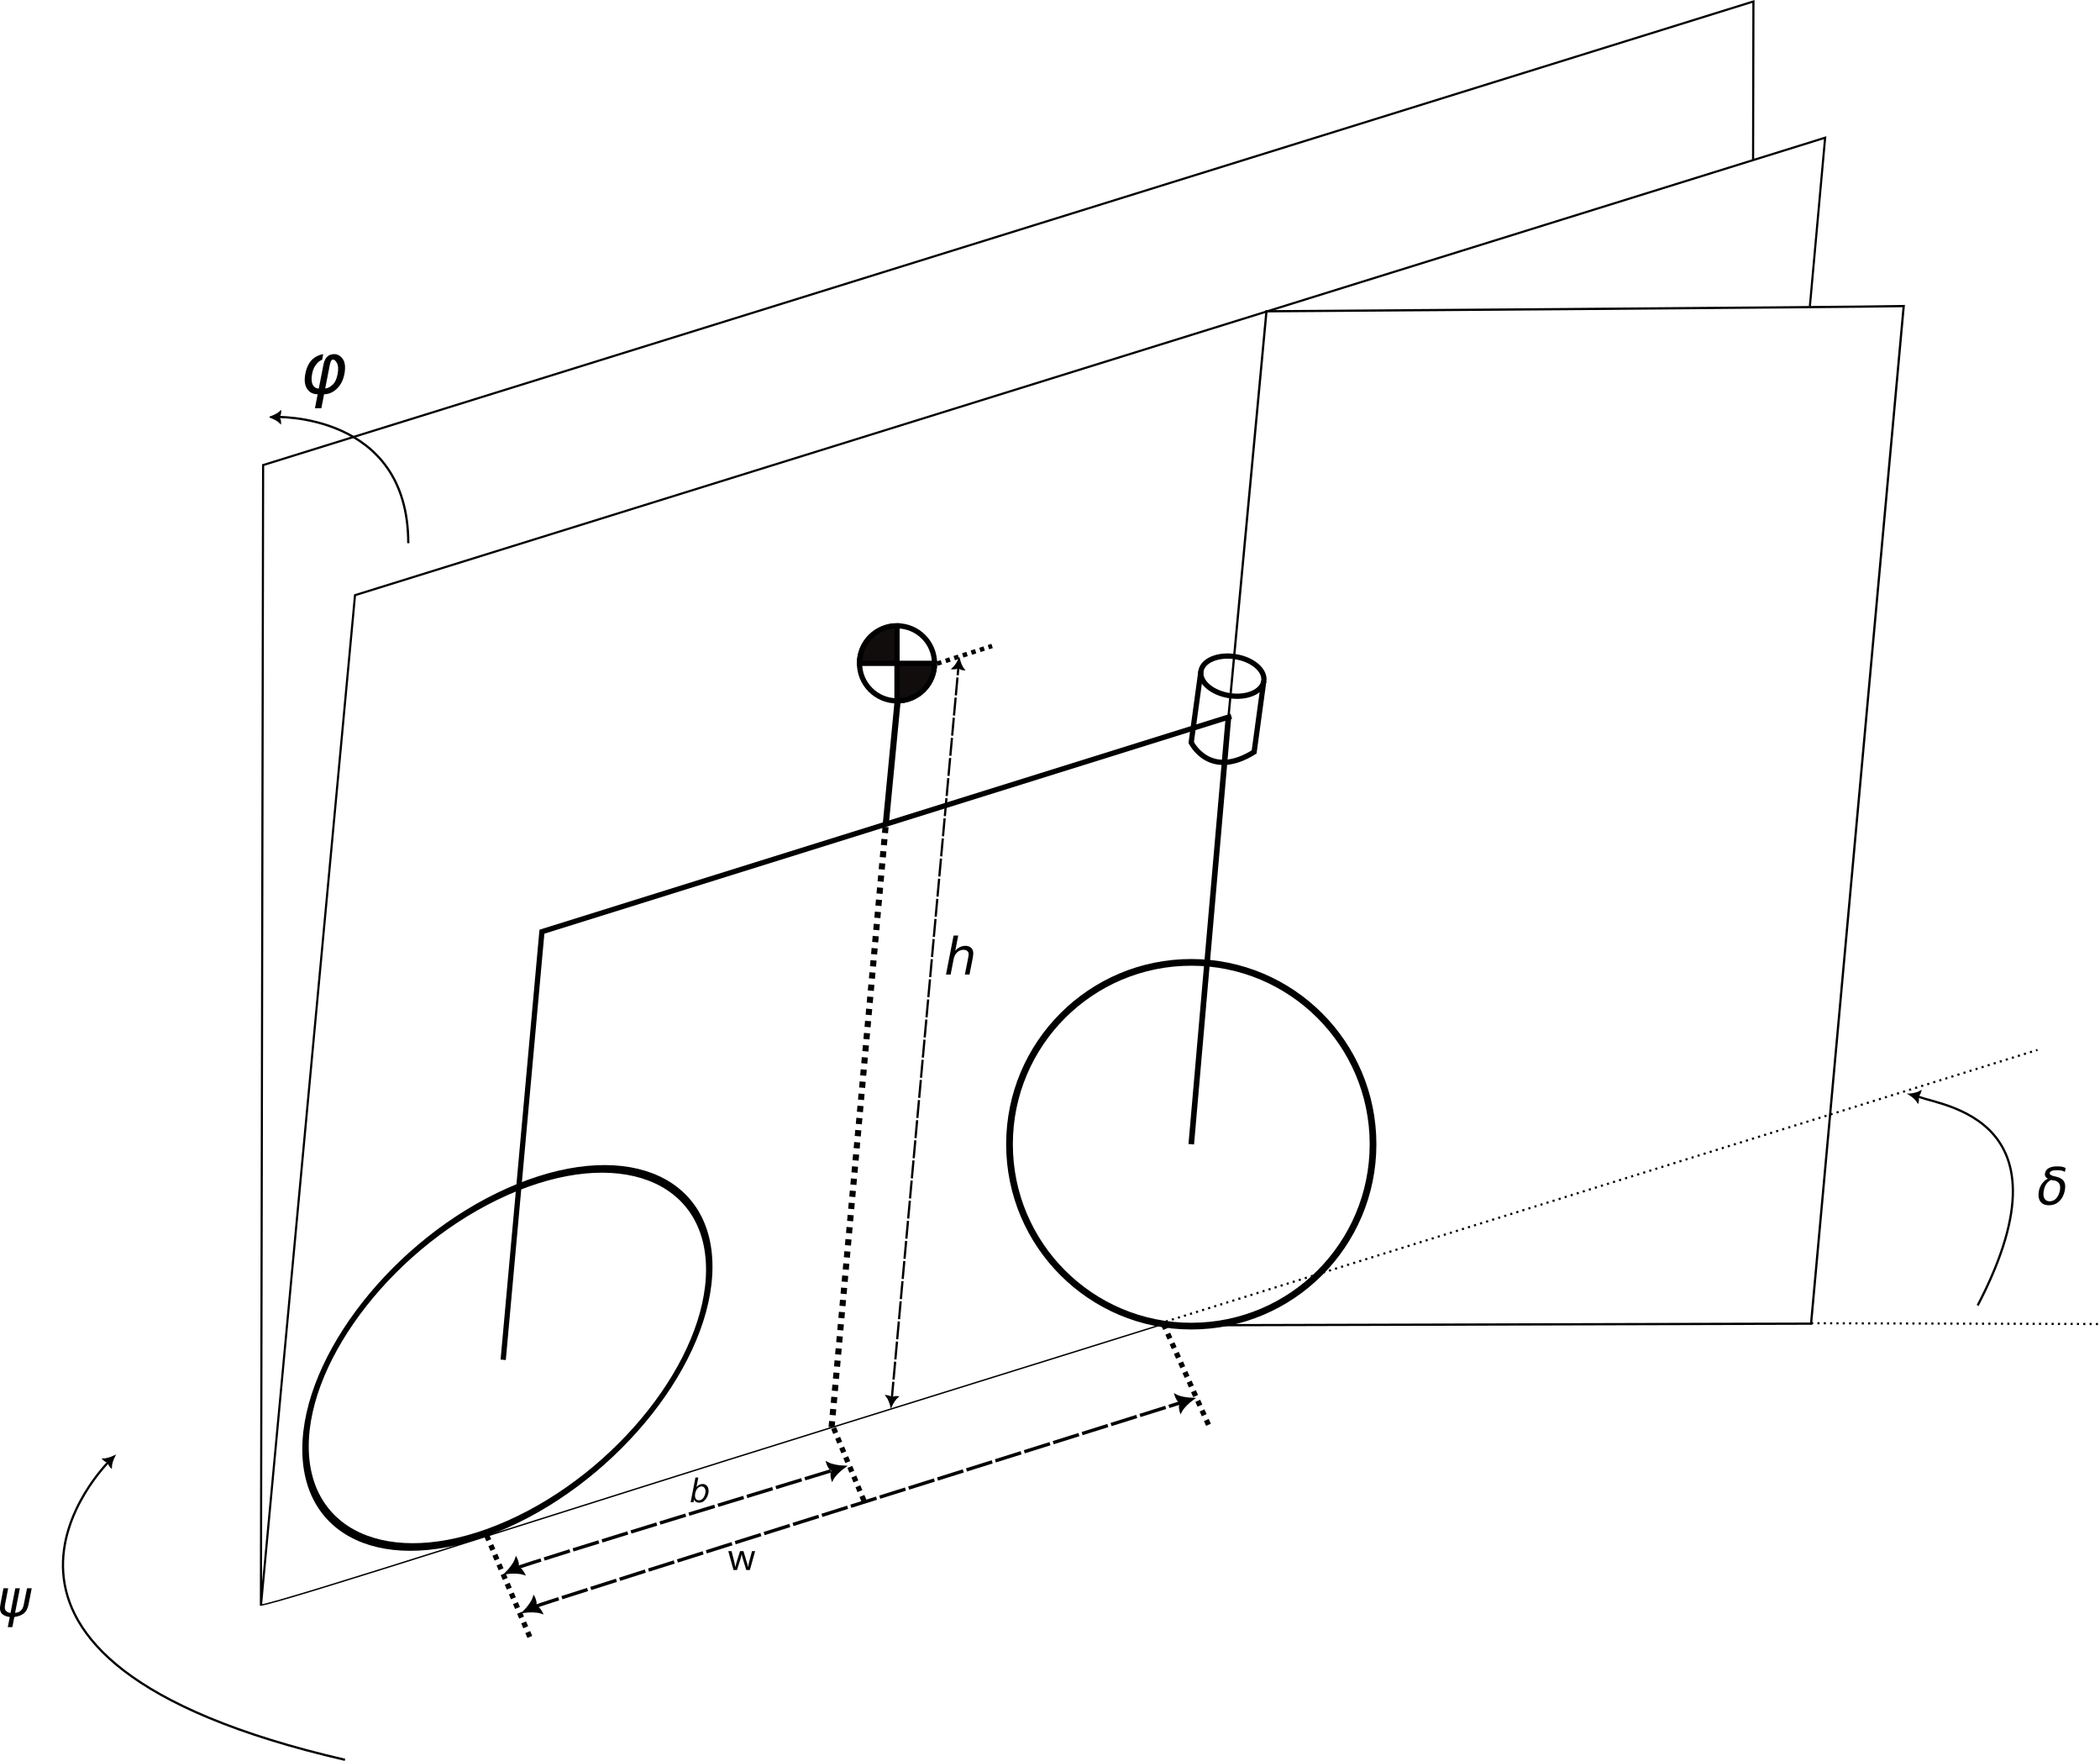
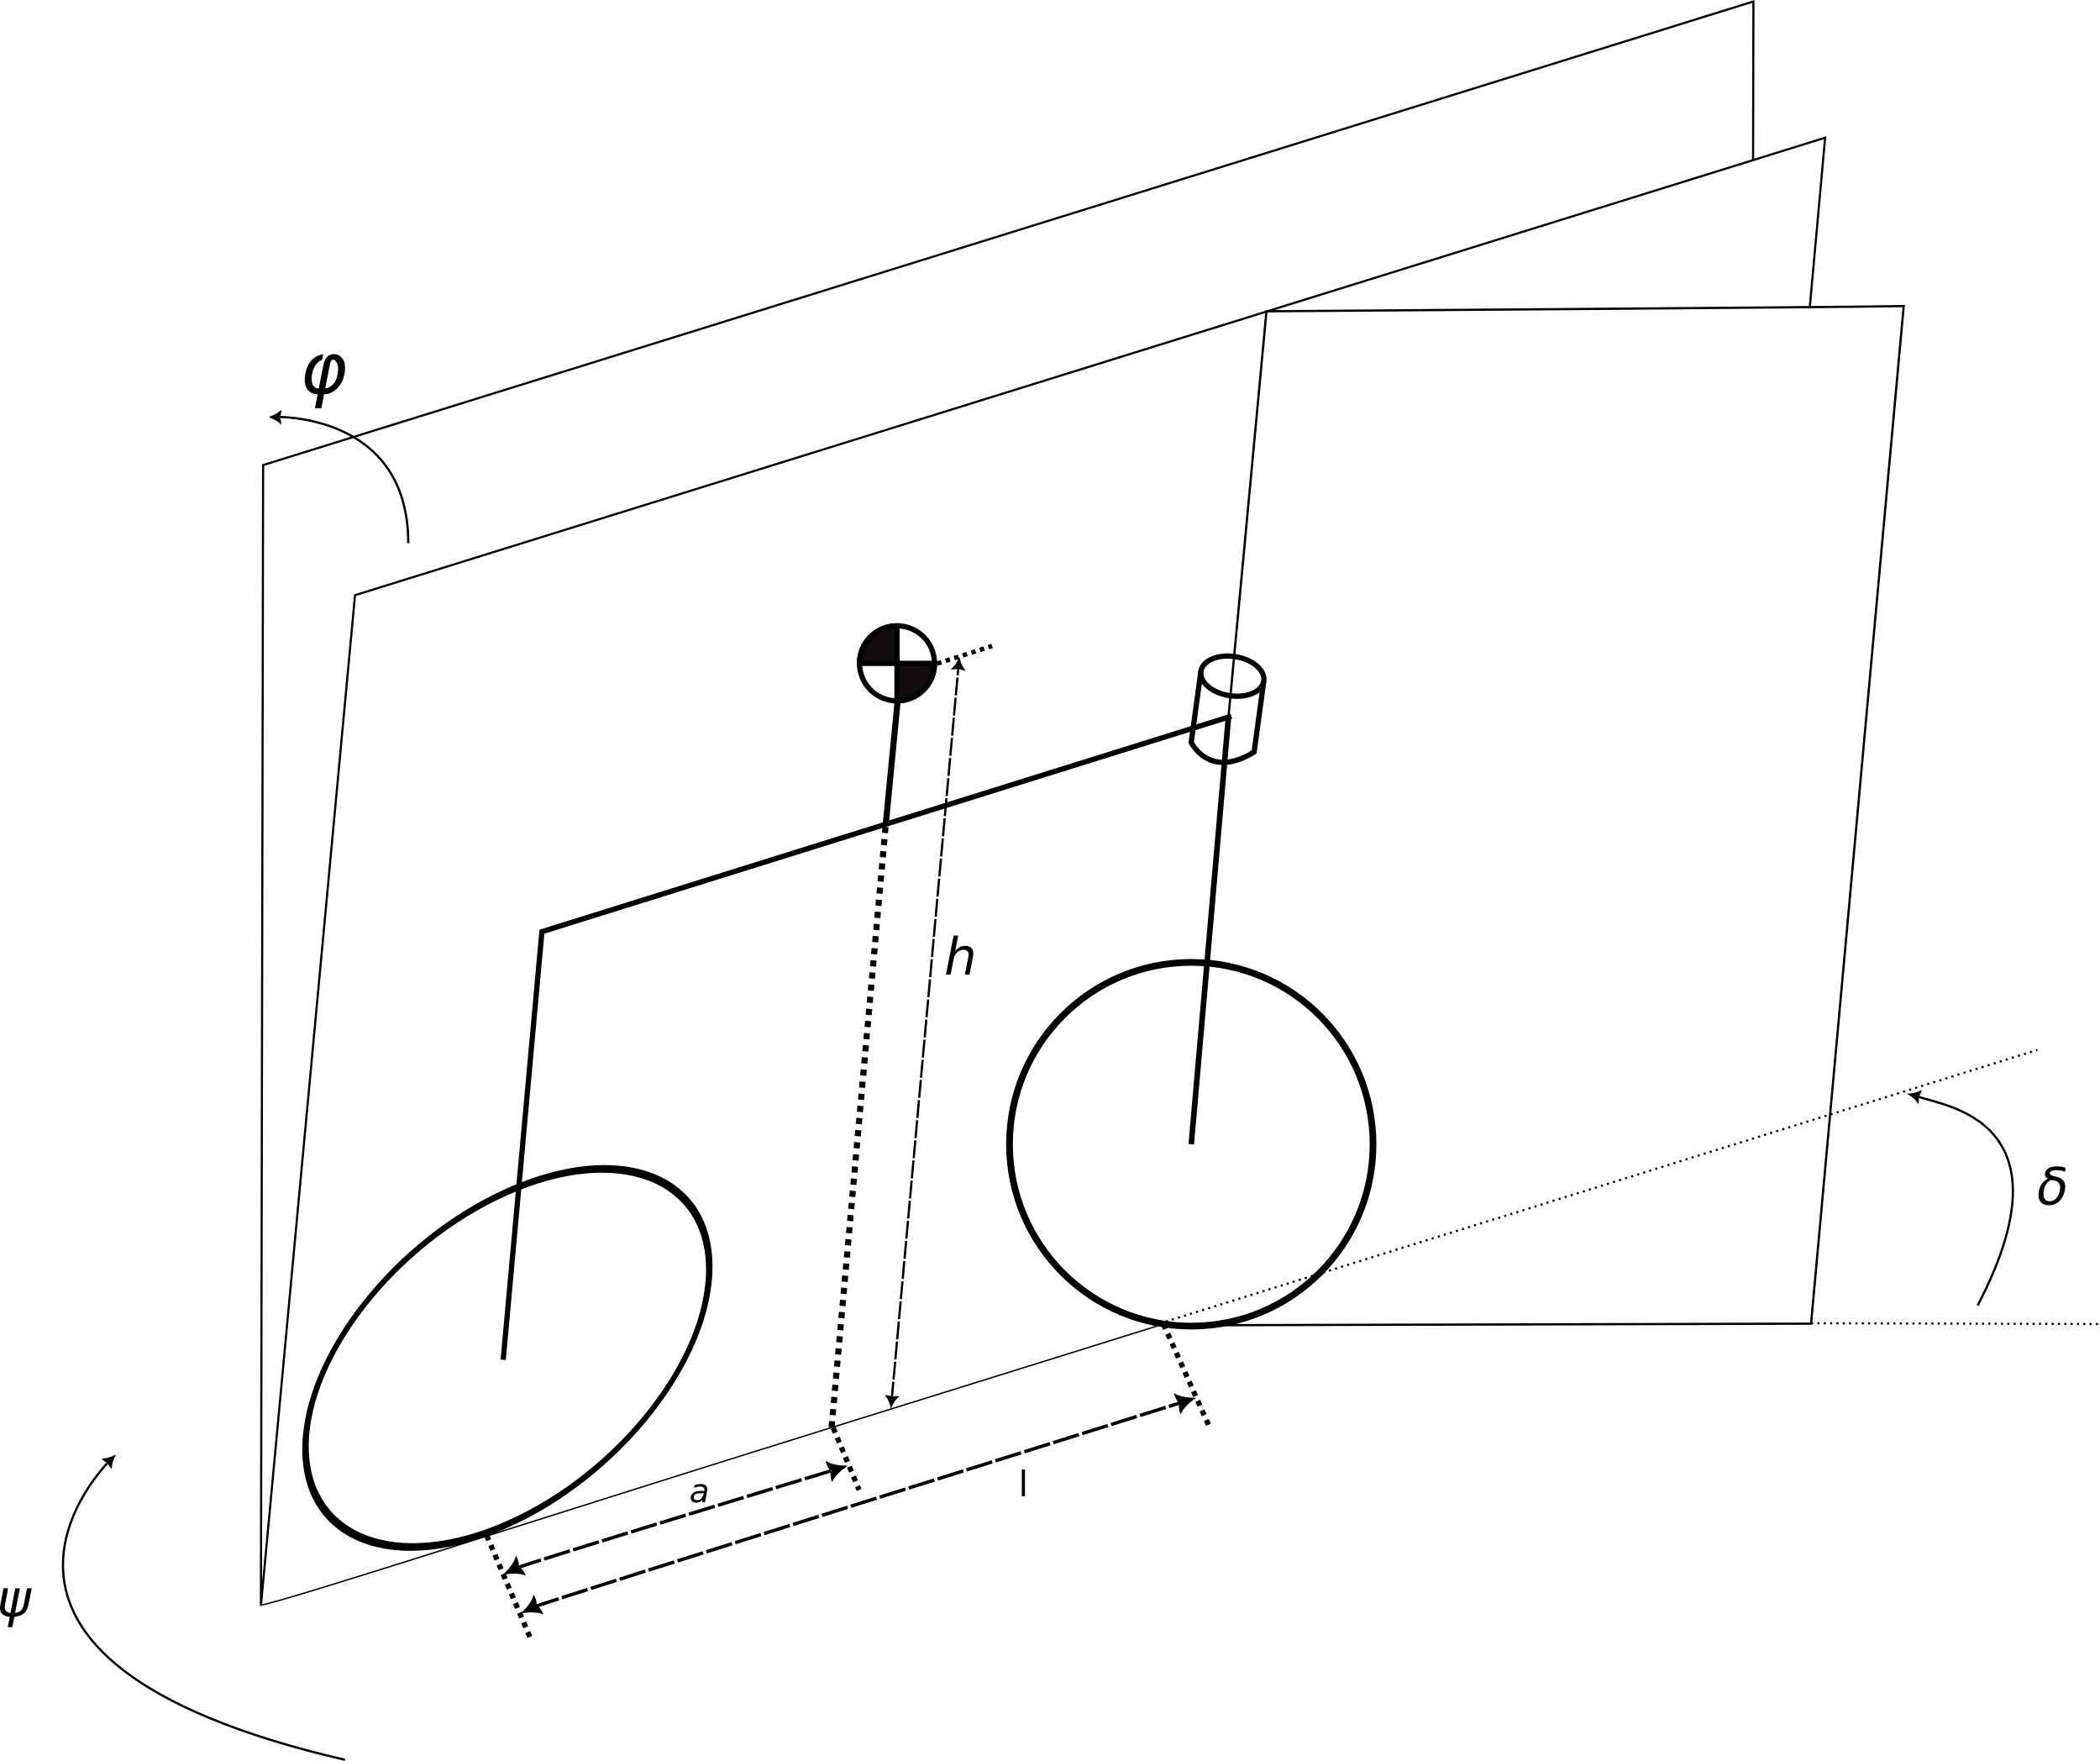
<svg xmlns="http://www.w3.org/2000/svg" version="1.1" id="svg1" width="354.667" height="297.333" viewBox="0 0 354.667 297.333">
  <defs id="defs1" />
  <g id="g1">
    <path id="path1" d="m 98.361,200.565 c 0,11.633 -12.535,21.063 -27.996,21.062 -15.46,-0.001 -27.995,-9.43 -27.995,-21.063 0,-11.633 12.535,-21.063 27.995,-21.062 15.461,-0.003 27.996,9.43 27.996,21.063 z" style="fill:none;stroke:#000000;stroke-width:0.893;stroke-linecap:butt;stroke-linejoin:miter;stroke-miterlimit:4;stroke-dasharray:none;stroke-opacity:1" transform="matrix(1.217824,-0.5417773,0,1.333333,0,0)" />
    <path id="path2" d="m 63.763,172.207 4.92,-54.363" style="fill:none;stroke:#000000;stroke-width:0.665;stroke-linecap:butt;stroke-linejoin:miter;stroke-miterlimit:4;stroke-dasharray:none;stroke-opacity:1" transform="scale(1.332813,1.333333)" />
    <path id="path3" d="M 150.953,144.906 C 151,144.332 155.674,90.73 155.674,90.73" style="fill:none;stroke:#000000;stroke-width:0.708;stroke-linecap:butt;stroke-linejoin:miter;stroke-miterlimit:4;stroke-dasharray:none;stroke-opacity:1" transform="scale(1.332813,1.333333)" />
    <path id="path4" d="m 105.377,180.75 6.866,-76.375" style="fill:none;stroke:#000000;stroke-width:0.771;stroke-linecap:butt;stroke-linejoin:miter;stroke-miterlimit:4;stroke-dasharray:0.771, 0.771;stroke-dashoffset:0;stroke-opacity:1" transform="scale(1.332813,1.333333)" />
    <path id="path5" d="m 112.243,104.375 1.516,-15.762" style="fill:none;stroke:#000000;stroke-width:0.771;stroke-linecap:butt;stroke-linejoin:miter;stroke-miterlimit:4;stroke-dasharray:none;stroke-opacity:1" transform="scale(1.332813,1.333333)" />
    <path id="path6" d="M 68.464,118.055 156.026,90.699" style="fill:none;stroke:#000000;stroke-width:0.665;stroke-linecap:butt;stroke-linejoin:miter;stroke-miterlimit:4;stroke-dasharray:none;stroke-opacity:1" transform="scale(1.332813,1.333333)" />
    <path id="path7" d="m 33.072,203.262 c 2.262,-0.207 39.417,-12.262 71.391,-22.196 23.642,-7.347 42.661,-13.296 42.661,-13.296" style="fill:none;stroke:#000000;stroke-width:0.176;stroke-linecap:butt;stroke-linejoin:miter;stroke-miterlimit:4;stroke-dasharray:none;stroke-opacity:1" transform="scale(1.332813,1.333333)" />
-     <path id="path8" d="m 105.635,180.859 3.947,9.446" style="fill:none;stroke:#000000;stroke-width:0.665;stroke-linecap:butt;stroke-linejoin:miter;stroke-miterlimit:4;stroke-dasharray:0.665, 0.665;stroke-dashoffset:0;stroke-opacity:1" transform="scale(1.332813,1.333333)" />
+     <path id="path8" d="m 140.726,241.118 4.369,10.459" style="fill:none;stroke:#000000;stroke-width:0.887;stroke-linecap:butt;stroke-linejoin:miter;stroke-miterlimit:4;stroke-dasharray:0.887,0.887;stroke-dashoffset:0;stroke-opacity:1" />
    <path id="path9" d="m 61.673,194.449 5.615,13.211" style="fill:none;stroke:#000000;stroke-width:0.665;stroke-linecap:butt;stroke-linejoin:miter;stroke-miterlimit:4;stroke-dasharray:0.665, 0.665;stroke-dashoffset:0;stroke-opacity:1" transform="scale(1.332813,1.333333)" />
    <path id="path10" d="m 147.433,167.688 5.857,13.097" style="fill:none;stroke:#000000;stroke-width:0.665;stroke-linecap:butt;stroke-linejoin:miter;stroke-miterlimit:4;stroke-dasharray:0.665, 0.665;stroke-dashoffset:0;stroke-opacity:1" transform="scale(1.332813,1.333333)" />
    <path id="path11" d="m 67.558,203.543 c 1.152,-0.574 82.356,-26 82.356,-26" style="fill:none;stroke:#000000;stroke-width:0.427;stroke-linecap:butt;stroke-linejoin:miter;stroke-miterlimit:4;stroke-dasharray:3.413, 0.427;stroke-dashoffset:0;stroke-opacity:1" transform="scale(1.332813,1.333333)" />
    <path id="path12" d="m 28.516,-189.855 c -0.572,0.19 -1.337,0.57 -1.718,0.949 0,0 0.001,-0.761 0.383,-0.953 -0.382,-0.19 -0.383,-0.953 -0.383,-0.953 0.383,0.383 1.145,0.764 1.718,0.957 z" style="fill:#000000;fill-opacity:1;fill-rule:evenodd;stroke:#000000;stroke-width:0.254;stroke-linecap:butt;stroke-linejoin:miter;stroke-miterlimit:4;stroke-dasharray:none;stroke-opacity:1" transform="matrix(-1.332813,0.6666693,-0.6664093,-1.333333,0,0)" />
    <path id="path13" d="m 87.126,204.44 c -0.611,0.203 -1.425,0.608 -1.834,1.015 0,0 0,-0.812 0.408,-1.016 -0.405,-0.205 -0.408,-1.019 -0.408,-1.019 0.407,0.409 1.222,0.816 1.834,1.02 z" style="fill:#000000;fill-opacity:1;fill-rule:evenodd;stroke:#000000;stroke-width:0.271;stroke-linecap:butt;stroke-linejoin:miter;stroke-miterlimit:4;stroke-dasharray:none;stroke-opacity:1" transform="matrix(1.332813,-0.4174747,0.4173107,1.333333,0,0)" />
    <path id="path14" d="m 65.311,198.633 c 1.152,-0.578 40.457,-12.508 40.457,-12.508" style="fill:none;stroke:#000000;stroke-width:0.427;stroke-linecap:butt;stroke-linejoin:miter;stroke-miterlimit:4;stroke-dasharray:3.413, 0.427;stroke-dashoffset:0;stroke-opacity:1" transform="scale(1.332813,1.333333)" />
    <path id="path15" d="m 28.349,-185.029 c -0.572,0.191 -1.337,0.57 -1.719,0.953 0,0 0.001,-0.761 0.382,-0.953 -0.381,-0.191 -0.383,-0.953 -0.383,-0.953 0.385,0.38 1.148,0.761 1.72,0.953 z" style="fill:#000000;fill-opacity:1;fill-rule:evenodd;stroke:#000000;stroke-width:0.254;stroke-linecap:butt;stroke-linejoin:miter;stroke-miterlimit:4;stroke-dasharray:none;stroke-opacity:1" transform="matrix(-1.332813,0.6666667,-0.6664067,-1.333333,0,0)" />
    <path id="path16" d="m 46.345,199.82 c -0.614,0.204 -1.429,0.613 -1.838,1.02 0,0 0.001,-0.816 0.407,-1.021 -0.407,-0.202 -0.406,-1.018 -0.406,-1.018 0.409,0.406 1.222,0.817 1.837,1.019 z" style="fill:#000000;fill-opacity:1;fill-rule:evenodd;stroke:#000000;stroke-width:0.272;stroke-linecap:butt;stroke-linejoin:miter;stroke-miterlimit:4;stroke-dasharray:none;stroke-opacity:1" transform="matrix(1.332813,-0.4046747,0.404516,1.333333,0,0)" />
    <path id="path17" d="m 169.513,59.593 c 0,1.363 -1.784,2.468 -3.981,2.466 -2.199,0.002 -3.983,-1.104 -3.982,-2.464 0,-1.363 1.78,-2.467 3.981,-2.466 2.2,0.002 3.984,1.104 3.982,2.464 z" style="fill:none;stroke:#000000;stroke-width:0.657;stroke-linecap:butt;stroke-linejoin:miter;stroke-miterlimit:4;stroke-dasharray:none;stroke-opacity:1" transform="matrix(1.332813,0.2097067,-0.2096253,1.333333,0,0)" />
    <path id="path18" d="m 169.513,59.593 0.189,9.103" style="fill:none;stroke:#000000;stroke-width:0.657;stroke-linecap:butt;stroke-linejoin:miter;stroke-miterlimit:4;stroke-dasharray:none;stroke-opacity:1" transform="matrix(1.332813,0.2097067,-0.2096253,1.333333,0,0)" />
    <path id="path19" d="m 161.549,59.588 0.186,9.111" style="fill:none;stroke:#000000;stroke-width:0.657;stroke-linecap:butt;stroke-linejoin:miter;stroke-miterlimit:4;stroke-dasharray:none;stroke-opacity:1" transform="matrix(1.332813,0.2097067,-0.2096253,1.333333,0,0)" />
    <path id="path20" d="m 161.68,68.52 c 0,0 3.019,4.467 8.138,-0.084" style="fill:none;stroke:#000000;stroke-width:0.657;stroke-linecap:butt;stroke-linejoin:miter;stroke-miterlimit:4;stroke-dasharray:none;stroke-opacity:1" transform="matrix(1.332813,0.2097067,-0.2096253,1.333333,0,0)" />
    <path id="path21" d="m 118.417,84.008 c 0,2.621 -2.125,4.75 -4.752,4.75 -2.622,0 -4.751,-2.129 -4.751,-4.75 0,-2.625 2.129,-4.754 4.751,-4.754 2.627,0 4.752,2.129 4.752,4.754 z" style="fill:none;stroke:#000000;stroke-width:0.665;stroke-linecap:butt;stroke-linejoin:miter;stroke-miterlimit:4;stroke-dasharray:none;stroke-opacity:1" transform="scale(1.332813,1.333333)" />
    <path id="path22" d="m -108.914,-84.008 c 0,2.625 -2.129,4.754 -4.751,4.754 v -4.754 z" style="fill:#110d0d;fill-opacity:1;fill-rule:nonzero;stroke:#000000;stroke-width:0.665;stroke-linecap:butt;stroke-linejoin:miter;stroke-miterlimit:4;stroke-dasharray:none;stroke-opacity:1" transform="scale(-1.332813,-1.333333)" />
    <path id="path23" d="m 118.417,84.004 c 0,2.625 -2.125,4.754 -4.752,4.754 v -4.754 z" style="fill:#110d0d;fill-opacity:1;fill-rule:nonzero;stroke:#000000;stroke-width:0.665;stroke-linecap:butt;stroke-linejoin:miter;stroke-miterlimit:4;stroke-dasharray:none;stroke-opacity:1" transform="scale(1.332813,1.333333)" />
    <text id="text23" xml:space="preserve" transform="scale(0.9998048,1.000195)" x="159.503" y="164.518" style="font-size:16.003px;stroke-width:1.334;stroke-dasharray:none">
      <tspan id="tspan23" style="font-style:oblique;font-variant:normal;font-weight:normal;font-size:8.659px;font-family:'DejaVu Sans';writing-mode:lr-tb;fill:#000000;fill-opacity:1;fill-rule:nonzero;stroke:none;stroke-width:1.334;stroke-dasharray:none" x="159.503" y="164.518">h</tspan>
    </text>
    <text id="text24" xml:space="preserve" transform="scale(0.9998046,1.000195)" x="116.461" y="253.612" style="font-size:18.648px;stroke-width:1.554">
-       <tspan id="tspan24" style="font-style:oblique;font-variant:normal;font-weight:normal;font-size:5.507px;font-family:'DejaVu Sans';writing-mode:lr-tb;fill:#000000;fill-opacity:1;fill-rule:nonzero;stroke:none;stroke-width:1.554" x="116.461" y="253.612">b</tspan>
-       <tspan id="tspan25" style="font-style:oblique;font-variant:normal;font-weight:normal;font-size:5.507px;font-family:'DejaVu Sans';writing-mode:lr-tb;fill:#000000;fill-opacity:1;fill-rule:nonzero;stroke:none;stroke-width:1.554" x="124.215" y="267.387" />
+       <tspan id="tspan24" style="font-style:oblique;font-variant:normal;font-weight:normal;font-size:5.507px;font-family:'DejaVu Sans';writing-mode:lr-tb;fill:#000000;fill-opacity:1;fill-rule:nonzero;stroke:none;stroke-width:1.554" x="116.461" y="253.612">a</tspan>
    </text>
    <path id="path25" d="m 173.986,144.906 c 0,12.723 -10.313,23.035 -23.033,23.035 -12.719,0 -23.032,-10.312 -23.032,-23.035 0,-12.718 10.313,-23.031 23.032,-23.031 12.72,0 23.033,10.313 23.033,23.031 z" style="fill:none;stroke:#000000;stroke-width:0.849;stroke-linecap:butt;stroke-linejoin:miter;stroke-miterlimit:4;stroke-dasharray:none;stroke-opacity:1" transform="scale(1.332813,1.333333)" />
    <path id="path26" d="M 147.73,167.363 258.179,132.965" style="fill:none;stroke:#000000;stroke-width:0.267;stroke-linecap:butt;stroke-linejoin:miter;stroke-miterlimit:4;stroke-dasharray:0.267, 0.535;stroke-dashoffset:0;stroke-opacity:1" transform="scale(1.332813,1.333333)" />
    <path id="path27" d="M 222.145,20.195 222.188,0.184 33.341,58.898 33.064,203.348 44.986,75.375 231.274,17.438 229.343,38.762" style="fill:none;stroke:#000000;stroke-width:0.27;stroke-linecap:butt;stroke-linejoin:miter;stroke-miterlimit:4;stroke-dasharray:none;stroke-opacity:1" transform="scale(1.332813,1.333333)" />
    <text id="text27" xml:space="preserve" transform="matrix(1.333333,0,0,1.333854,50.67052,66.42279)">
      <tspan id="tspan27" style="font-style:oblique;font-variant:normal;font-weight:normal;font-size:9.026px;font-family:'DejaVu Sans';writing-mode:lr-tb;fill:#000000;fill-opacity:1;fill-rule:nonzero;stroke:none" x="0" y="0">φ</tspan>
    </text>
    <path id="path28" d="m 155.666,90.809 4.815,-51.387 c 0,0 73.9,-0.512 80.75,-0.66 l -11.739,128.867 -80.7,0.211" style="fill:none;stroke:#000000;stroke-width:0.284;stroke-linecap:butt;stroke-linejoin:miter;stroke-miterlimit:4;stroke-dasharray:none;stroke-opacity:1" transform="scale(1.332813,1.333333)" />
    <path id="path29" d="m 229.496,167.574 36.608,0.102" style="fill:none;stroke:#000000;stroke-width:0.267;stroke-linecap:butt;stroke-linejoin:miter;stroke-miterlimit:4;stroke-dasharray:0.267, 0.535;stroke-dashoffset:0;stroke-opacity:1" transform="scale(1.332813,1.333333)" />
    <path id="path30" d="m 242.802,138.688 c 1.067,1.273 20.914,1.472 7.8,26.64" style="fill:none;stroke:#000000;stroke-width:0.284;stroke-linecap:butt;stroke-linejoin:miter;stroke-miterlimit:4;stroke-dasharray:none;stroke-opacity:1" transform="scale(1.332813,1.333333)" />
    <text id="text31" xml:space="preserve" transform="matrix(1.333333,0,0,1.333854,344.0303,203.3852)">
      <tspan id="tspan31" style="font-style:oblique;font-variant:normal;font-weight:normal;font-size:6.518px;font-family:'DejaVu Sans';writing-mode:lr-tb;fill:#000000;fill-opacity:1;fill-rule:nonzero;stroke:none" x="0" y="0">δ</tspan>
      <tspan id="tspan32" style="font-style:oblique;font-variant:normal;font-weight:normal;font-size:6.518px;font-family:'DejaVu Sans';writing-mode:lr-tb;fill:#000000;fill-opacity:1;fill-rule:nonzero;stroke:none" x="-258.41" y="52.145">ψ</tspan>
    </text>
    <path id="path32" d="m 34.803,52.805 c 0,0 16.932,-0.66 16.932,15.988" style="fill:none;stroke:#000000;stroke-width:0.284;stroke-linecap:butt;stroke-linejoin:miter;stroke-miterlimit:4;stroke-dasharray:none;stroke-opacity:1" transform="scale(1.332813,1.333333)" />
    <path id="path34" d="M 43.712,222.863 C -11.723,210.059 13.884,185.004 13.884,185.004" style="fill:none;stroke:#000000;stroke-width:0.284;stroke-linecap:butt;stroke-linejoin:miter;stroke-miterlimit:4;stroke-dasharray:none;stroke-opacity:1" transform="scale(1.332813,1.333333)" />
    <path id="path35" d="m -84.777,101.455 c -0.307,0.102 -0.713,0.306 -0.916,0.509 0,0 -0.001,-0.407 0.203,-0.508 -0.204,-0.102 -0.201,-0.509 -0.201,-0.509 0.202,0.205 0.607,0.406 0.914,0.508 z" style="fill:#000000;fill-opacity:1;fill-rule:evenodd;stroke:#000000;stroke-width:0.136;stroke-linecap:butt;stroke-linejoin:miter;stroke-miterlimit:4;stroke-dasharray:none;stroke-opacity:1" transform="matrix(1.332813,-1.304629,1.30412,1.333333,0,0)" />
    <path id="path36" d="m 112.993,177.258 8.468,-92.945" style="fill:none;stroke:#000000;stroke-width:0.284;stroke-linecap:butt;stroke-linejoin:miter;stroke-miterlimit:4;stroke-dasharray:2.275, 0.284;stroke-dashoffset:0;stroke-opacity:1" transform="scale(1.332813,1.333333)" />
    <path id="path37" d="m 166.436,-128.083 c -0.424,0.144 -0.988,0.426 -1.271,0.71 0,0 -0.001,-0.567 0.283,-0.71 -0.287,-0.142 -0.283,-0.705 -0.283,-0.705 0.283,0.283 0.848,0.564 1.271,0.705 z" style="fill:#000000;fill-opacity:1;fill-rule:evenodd;stroke:#000000;stroke-width:0.189;stroke-linecap:butt;stroke-linejoin:miter;stroke-miterlimit:4;stroke-dasharray:none;stroke-opacity:1" transform="matrix(-0.1214303,1.333333,-1.332813,-0.1214776,0,0)" />
    <path id="path38" d="m -71.792,128.08 c -0.424,0.145 -0.992,0.427 -1.275,0.711 0,0 -0.001,-0.567 0.283,-0.71 -0.282,-0.142 -0.283,-0.709 -0.283,-0.709 0.283,0.283 0.848,0.568 1.275,0.708 z" style="fill:#000000;fill-opacity:1;fill-rule:evenodd;stroke:#000000;stroke-width:0.189;stroke-linecap:butt;stroke-linejoin:miter;stroke-miterlimit:4;stroke-dasharray:none;stroke-opacity:1" transform="matrix(0.1214303,-1.333333,1.332813,0.1214776,0,0)" />
    <path id="path39" d="m 118.749,84.039 6.968,-2.23" style="fill:none;stroke:#000000;stroke-width:0.569;stroke-linecap:butt;stroke-linejoin:miter;stroke-miterlimit:4;stroke-dasharray:0.569, 0.569;stroke-dashoffset:0;stroke-opacity:1" transform="scale(1.332813,1.333333)" />
-     <text xml:space="preserve" style="font-size:5.928px;font-family:sans-serif;-inkscape-font-specification:'sans-serif, Normal';text-align:start;writing-mode:lr-tb;direction:ltr;text-anchor:start;fill:#000000;fill-opacity:1;stroke:none;stroke-width:0.659;stroke-dasharray:none" x="122.941" y="265.105" id="text39">
-       <tspan id="tspan39" x="122.941" y="265.105" style="stroke-width:0.659">w</tspan>
+     <text xml:space="preserve" style="font-size:5.928px;font-family:sans-serif;-inkscape-font-specification:'sans-serif, Normal';text-align:start;writing-mode:lr-tb;direction:ltr;text-anchor:start;fill:#000000;fill-opacity:1;stroke:none;stroke-width:0.659;stroke-dasharray:none" x="172.012" y="252.629" id="text39">
+       <tspan id="tspan39" x="172.012" y="252.629" style="font-style:normal;font-variant:normal;font-weight:normal;font-stretch:normal;font-size:5.928px;font-family:'DejaVu Sans';-inkscape-font-specification:'DejaVu Sans, Normal';font-variant-ligatures:normal;font-variant-caps:normal;font-variant-numeric:normal;font-variant-east-asian:normal;stroke-width:0.659">l</tspan>
    </text>
    <path id="path31" d="m 322.486,184.785 c 0.599,-0.049 1.423,-0.233 1.885,-0.513 0,0 -0.185,0.736 -0.597,0.827 0.324,0.275 0.139,1.011 0.139,1.011 -0.274,-0.459 -0.922,-1.009 -1.428,-1.325 z" style="fill:#000000;fill-opacity:1;fill-rule:evenodd;stroke:#000000;stroke-width:0.253;stroke-linecap:butt;stroke-linejoin:miter;stroke-miterlimit:4;stroke-dasharray:none;stroke-opacity:1" />
    <path id="path33" d="m 45.656,70.429 c 0.57,-0.187 1.33,-0.554 1.714,-0.93 0,0 -0.008,0.754 -0.39,0.944 0.378,0.192 0.37,0.952 0.37,0.952 -0.376,-0.384 -1.128,-0.771 -1.694,-0.965 z" style="fill:#000000;fill-opacity:1;fill-rule:evenodd;stroke:#000000;stroke-width:0.253;stroke-linecap:butt;stroke-linejoin:miter;stroke-miterlimit:4;stroke-dasharray:none;stroke-opacity:1" />
  </g>
</svg>
